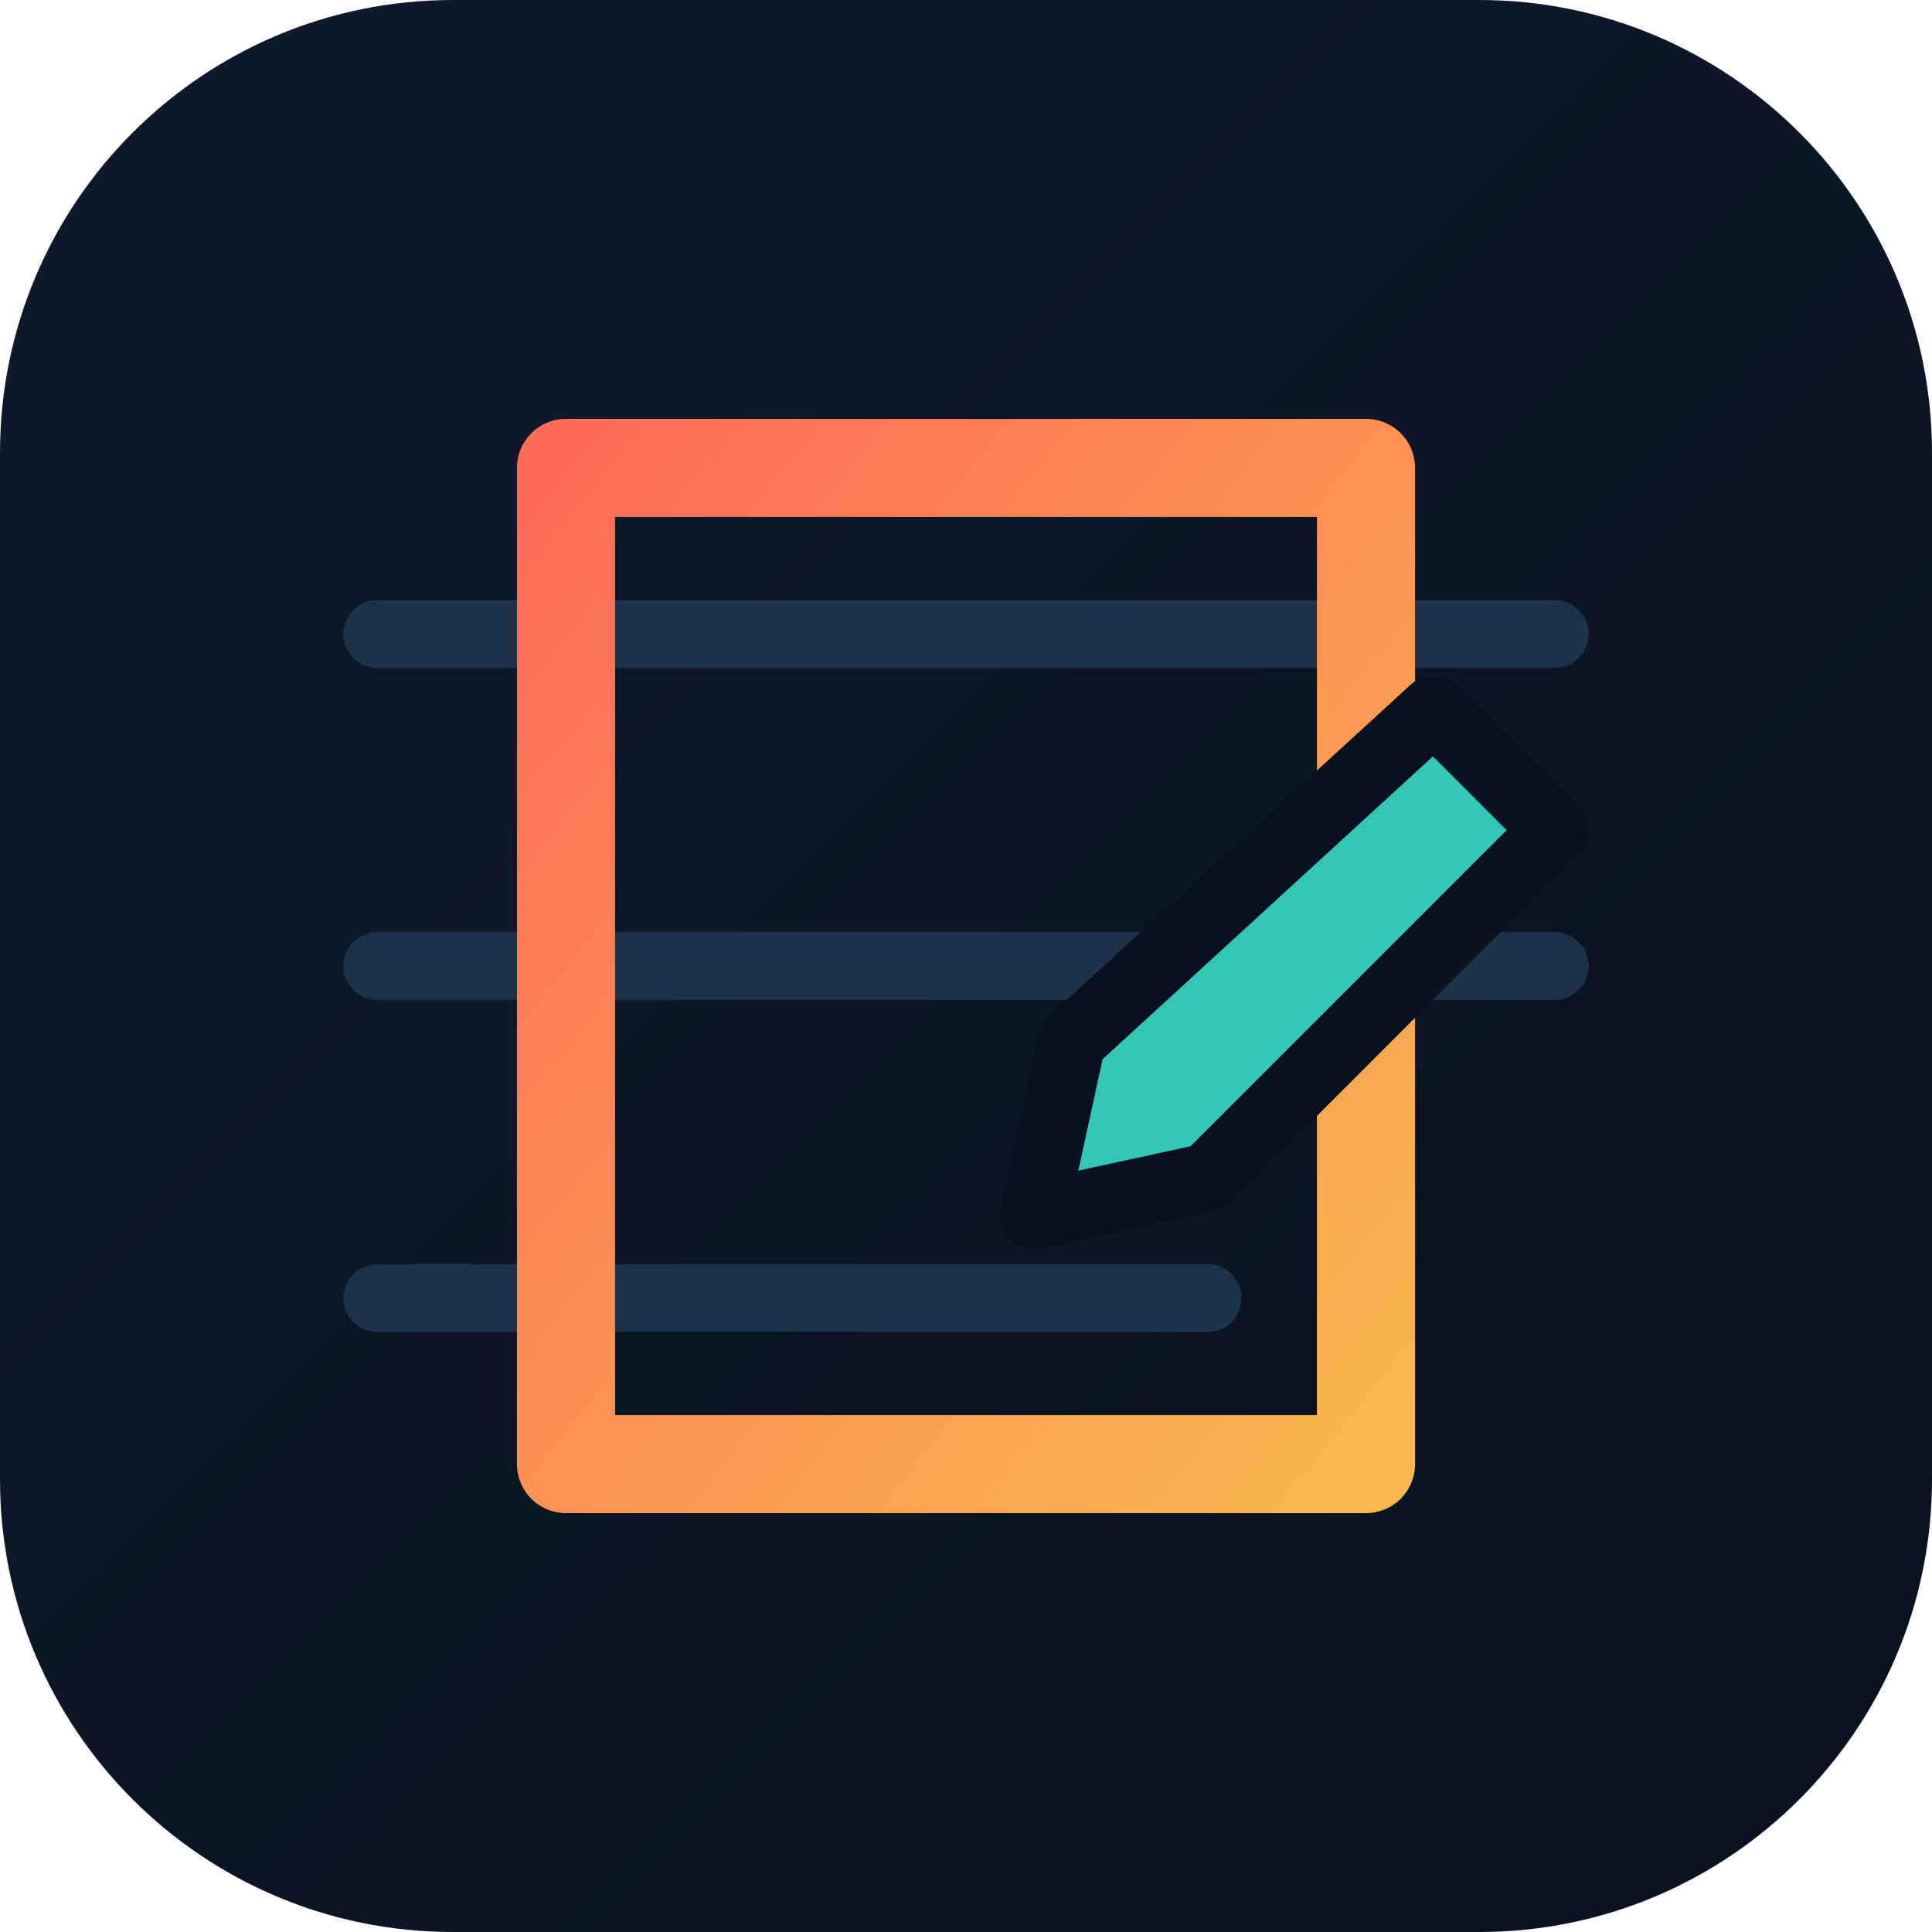
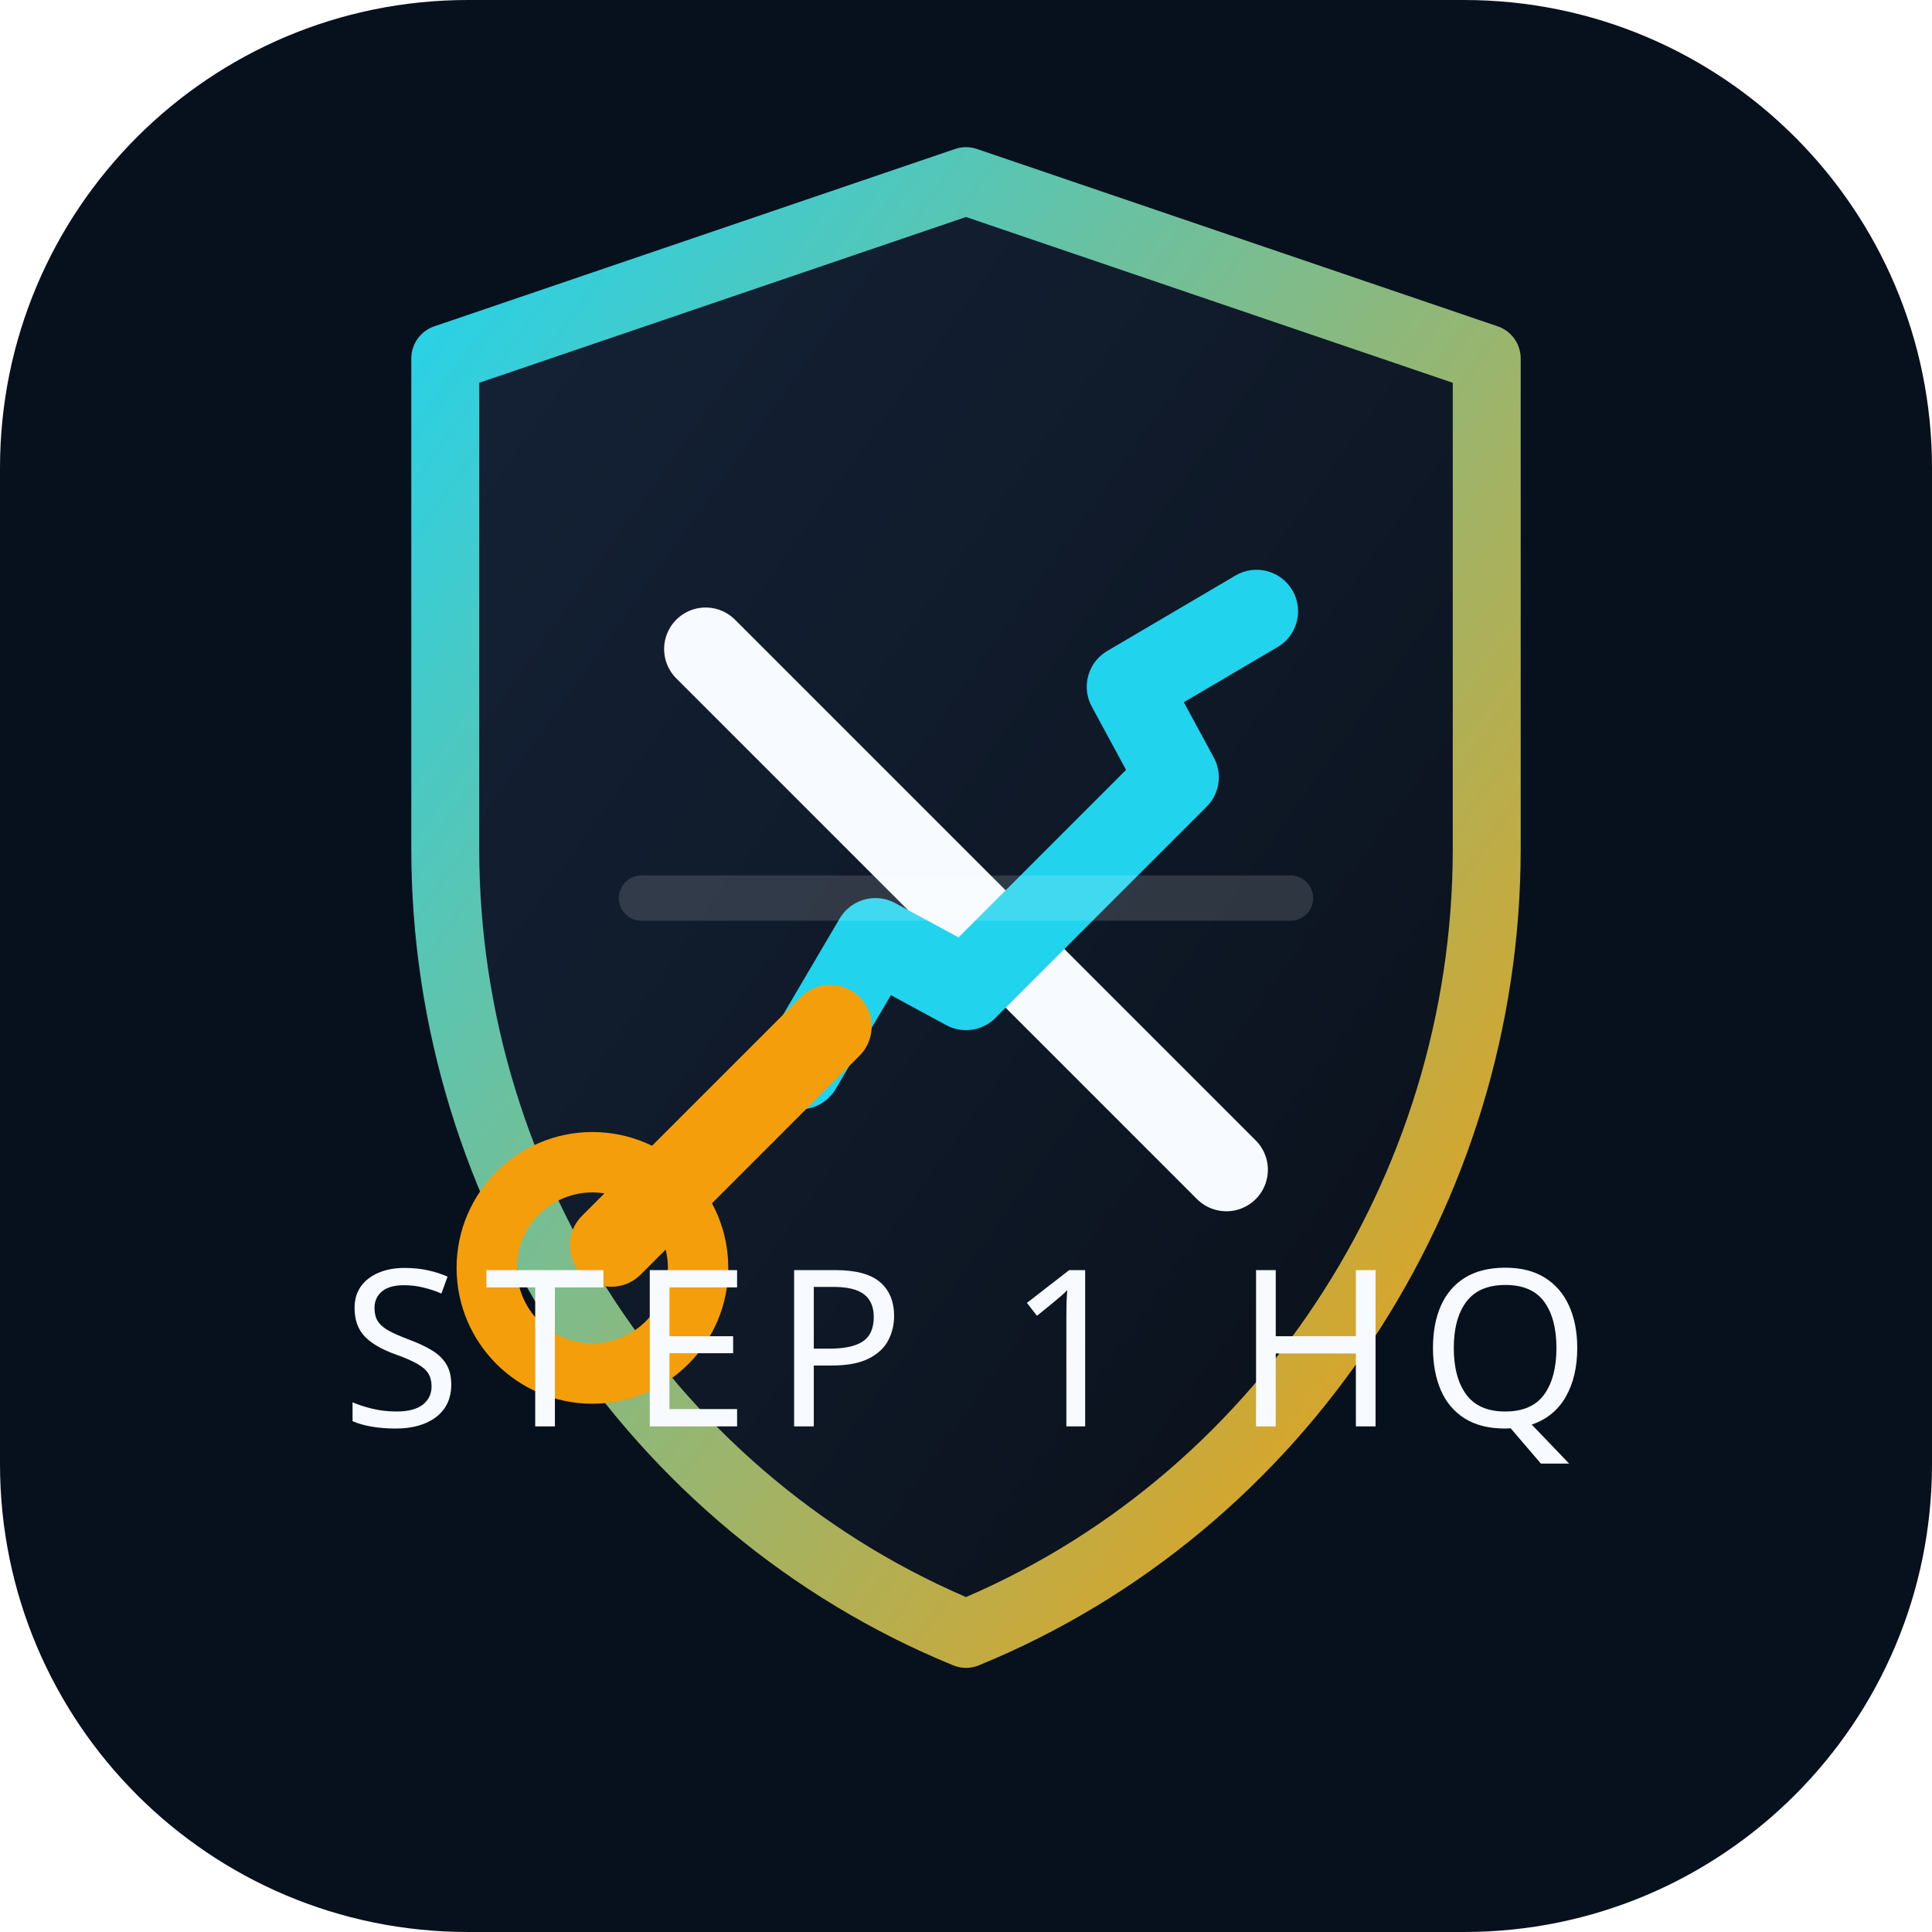
<svg xmlns="http://www.w3.org/2000/svg" viewBox="0 0 512 512">
  <defs>
-     <linearGradient id="bg" x1="0%" x2="100%" y1="0%" y2="100%">
-       <stop offset="0%" stop-color="#0f1b2d" />
-       <stop offset="100%" stop-color="#08111e" />
+     <linearGradient id="shield" x1="0%" x2="100%" y1="0%" y2="100%">
+       <stop offset="0%" stop-color="#152338" />
+       <stop offset="100%" stop-color="#090f18" />
    </linearGradient>
-     <linearGradient id="accent" x1="0%" x2="100%" y1="0%" y2="100%">
-       <stop offset="0%" stop-color="#ff6b57" />
-       <stop offset="100%" stop-color="#f8b84e" />
+     <linearGradient id="edge" x1="0%" x2="100%" y1="0%" y2="100%">
+       <stop offset="0%" stop-color="#22d3ee" />
+       <stop offset="100%" stop-color="#f59e0b" />
    </linearGradient>
  </defs>
-   <rect width="512" height="512" rx="120" fill="url(#bg)" />
-   <path d="M100 168h312" stroke="#1d3148" stroke-width="18" stroke-linecap="round" />
-   <path d="M100 256h312" stroke="#1d3148" stroke-width="18" stroke-linecap="round" />
-   <path d="M100 344h220" stroke="#1d3148" stroke-width="18" stroke-linecap="round" />
-   <path d="M150 124h212v264H150z" fill="none" stroke="url(#accent)" stroke-width="26" stroke-linejoin="round" />
-   <path d="M380 188l32 32-92 92-46 10 10-46z" fill="#32c6b7" stroke="#08111e" stroke-width="18" stroke-linejoin="round" />
+   <rect width="512" height="512" rx="124" fill="#07111d" />
+   <path d="M256 48 394 95v130c0 91-55 174-138 208C173 399 118 316 118 225V95l138-47Z" fill="url(#shield)" stroke="url(#edge)" stroke-width="18" stroke-linejoin="round" />
+   <path d="m187 172 138 138" stroke="#f7fbff" stroke-width="22" stroke-linecap="round" />
+   <path d="m333 162-34 20 13 24-56 56-24-13-20 34" fill="none" stroke="#22d3ee" stroke-width="22" stroke-linecap="round" stroke-linejoin="round" />
+   <path d="m162 330 58-58" stroke="#f59e0b" stroke-width="22" stroke-linecap="round" />
+   <circle cx="157" cy="336" r="28" fill="none" stroke="#f59e0b" stroke-width="16" />
+   <path d="M170 238h172" stroke="rgba(255,255,255,0.14)" stroke-width="12" stroke-linecap="round" />
+   <text x="256" y="378" text-anchor="middle" fill="#f7fbff" font-size="58" font-family="Black Ops One, Arial Black, sans-serif" letter-spacing="6">
+     STEP 1 HQ
+   </text>
</svg>
